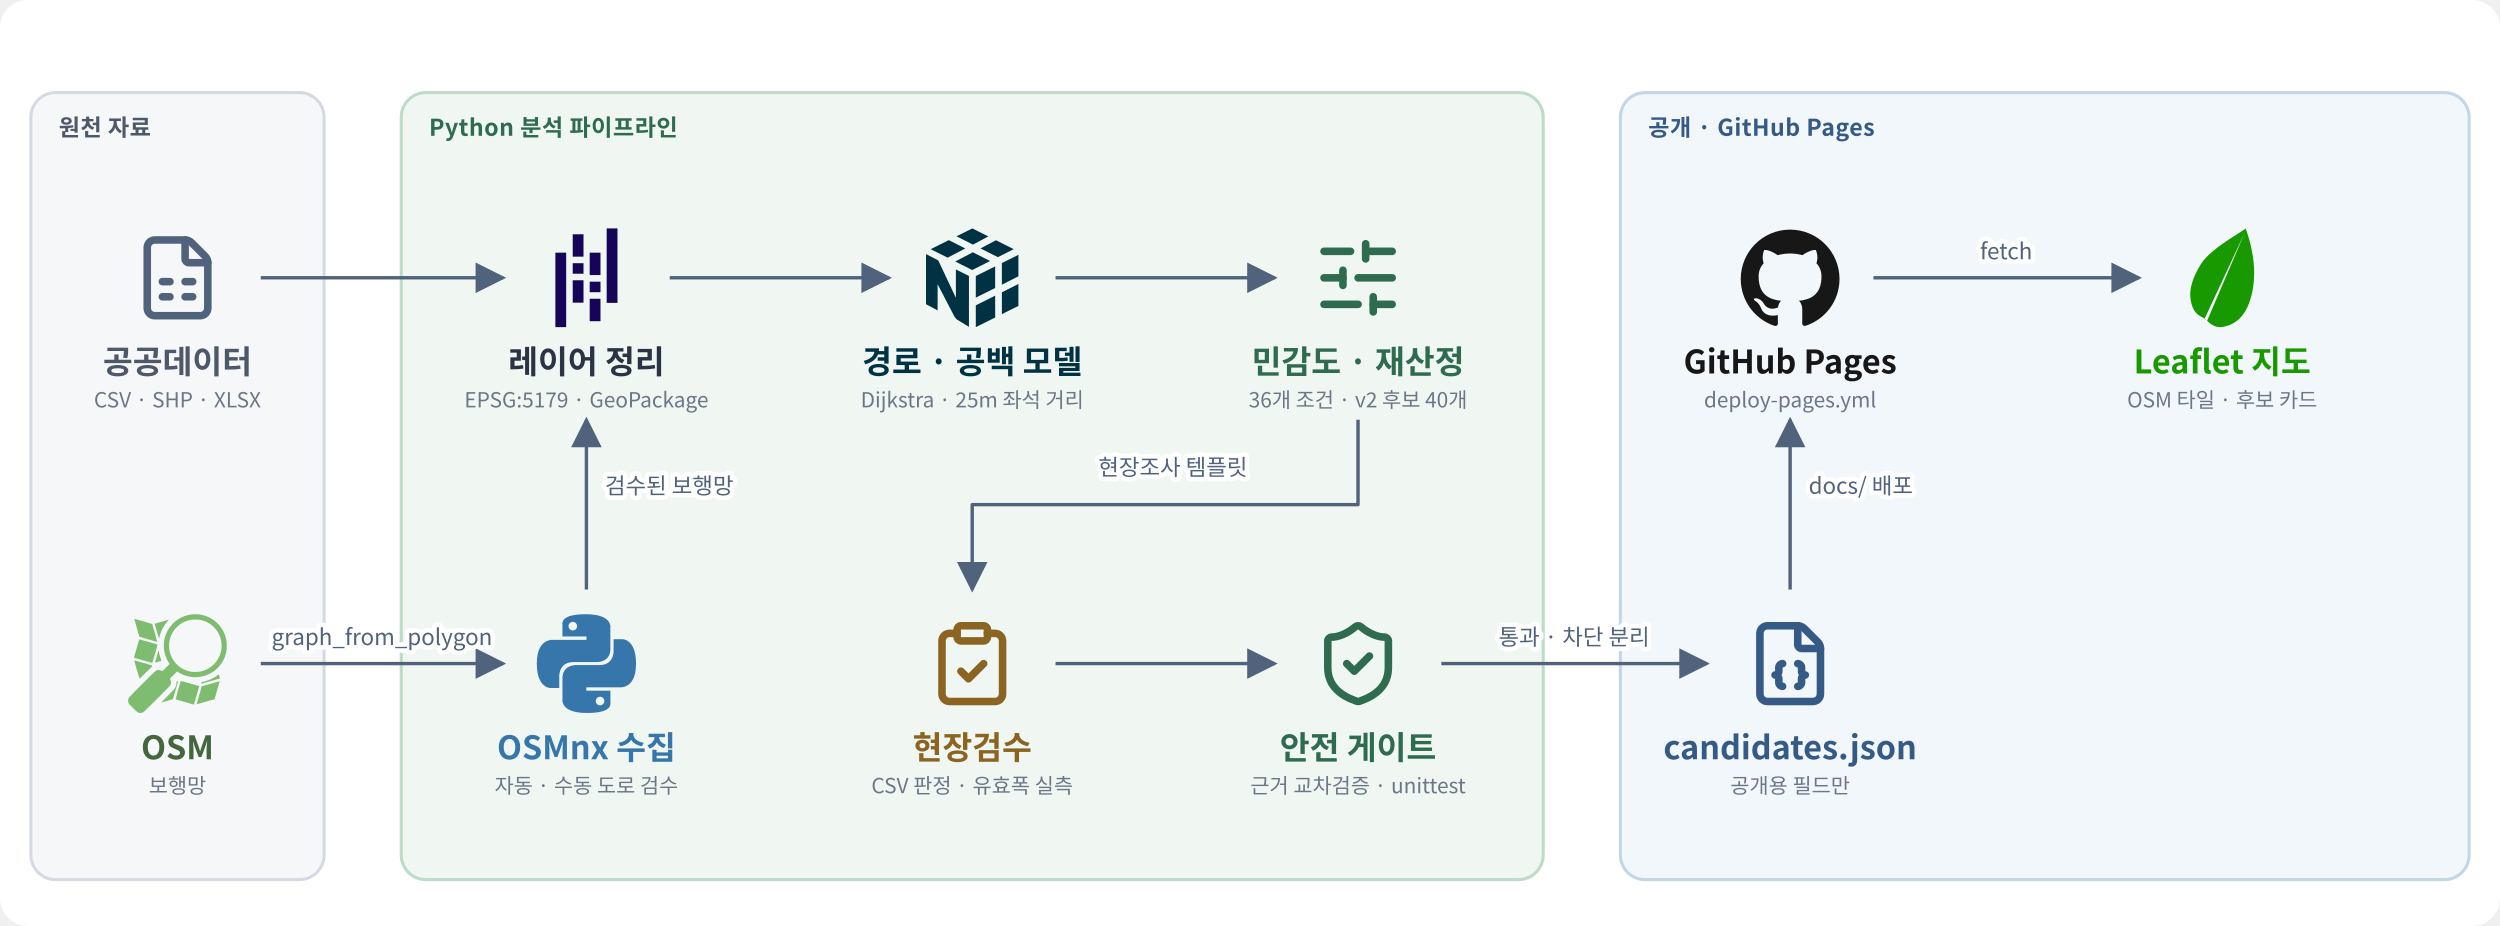
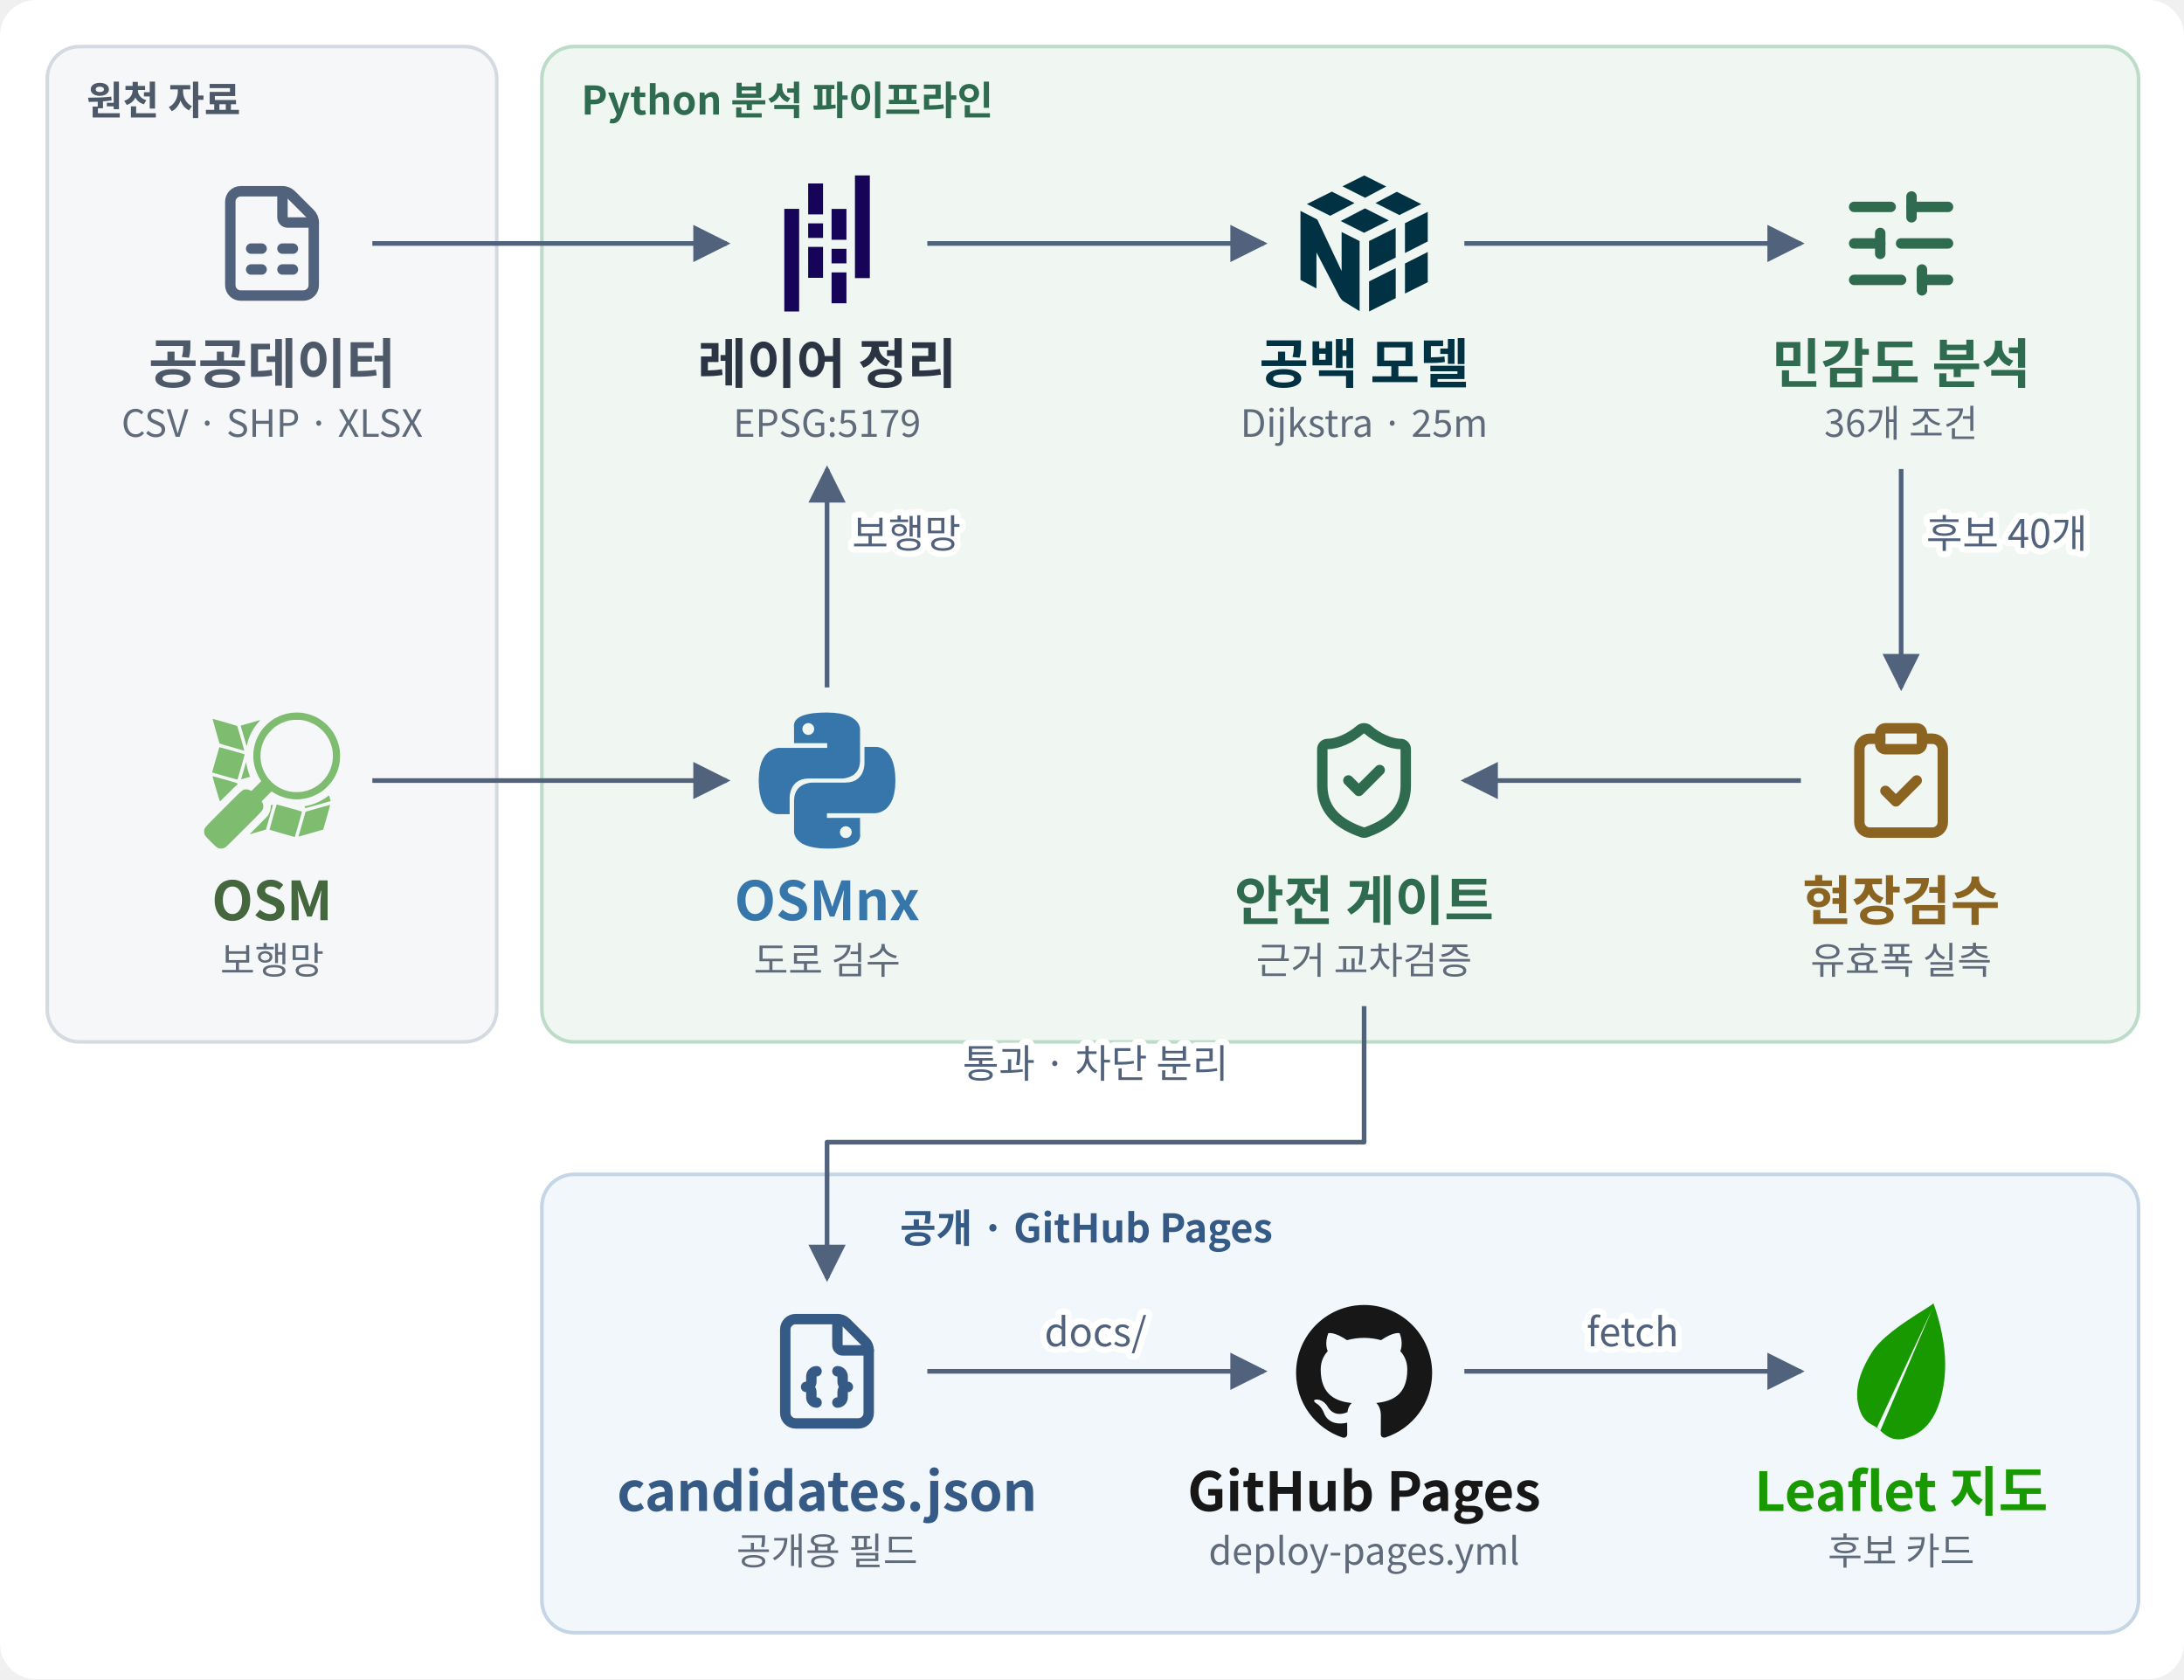
- <svg xmlns="http://www.w3.org/2000/svg" viewBox="0 0 1620 600" width="1620" height="600" font-family="Pretendard, 'Apple SD Gothic Neo', 'Noto Sans KR', 'Noto Sans CJK KR', 'Malgun Gothic', sans-serif">
+ <svg xmlns="http://www.w3.org/2000/svg" viewBox="-42 -6 1220 938" width="1220" height="938" font-family="Pretendard, 'Apple SD Gothic Neo', 'Noto Sans KR', 'Noto Sans CJK KR', 'Malgun Gothic', sans-serif">
  <defs>
-     <marker id="ah" viewBox="0 0 10 10" refX="9" refY="5" markerWidth="9" markerHeight="9" orient="auto-start-reverse">
+     <marker id="ah" viewBox="0 0 10 10" refX="9" refY="5" markerWidth="8" markerHeight="8" orient="auto-start-reverse">
      <path d="M0,0 L10,5 L0,10 z" fill="#51627d" />
    </marker>
  </defs>
-   <rect x="0" y="0" width="1620" height="600" rx="18" fill="#ffffff" />
-   <rect x="20" y="60" width="190" height="510" rx="16" fill="#f6f7f9" stroke="#d5dae2" stroke-width="2" />
-   <text x="38" y="88" font-size="15" font-weight="700" fill="#4d5868" letter-spacing="0.3">원천 자료</text>
-   <rect x="260" y="60" width="740" height="510" rx="16" fill="#f0f7f3" stroke="#bcdcc9" stroke-width="2" />
-   <text x="278" y="88" font-size="15" font-weight="700" fill="#2f6b4f" letter-spacing="0.3">Python 분석 파이프라인</text>
-   <rect x="1050" y="60" width="550" height="510" rx="16" fill="#f2f7fb" stroke="#c4d5e6" stroke-width="2" />
-   <text x="1068" y="88" font-size="15" font-weight="700" fill="#355a85" letter-spacing="0.3">공개 · GitHub Pages</text>
-   <path d="M169.0,180.0 L326.0,180.0" fill="none" stroke="#51627d" stroke-width="2.2" stroke-linejoin="round" marker-end="url(#ah)" />
-   <path d="M169.0,430.0 L326.0,430.0" fill="none" stroke="#51627d" stroke-width="2.2" stroke-linejoin="round" marker-end="url(#ah)" />
-   <path d="M380.0,382.0 L380.0,272.0" fill="none" stroke="#51627d" stroke-width="2.2" stroke-linejoin="round" marker-end="url(#ah)" />
-   <path d="M434.0,180.0 L576.0,180.0" fill="none" stroke="#51627d" stroke-width="2.2" stroke-linejoin="round" marker-end="url(#ah)" />
-   <path d="M684.0,180.0 L826.0,180.0" fill="none" stroke="#51627d" stroke-width="2.2" stroke-linejoin="round" marker-end="url(#ah)" />
-   <path d="M880.0,272.0 L880.0,327.0 L630.0,327.0 L630.0,382.0" fill="none" stroke="#51627d" stroke-width="2.2" stroke-linejoin="round" marker-end="url(#ah)" />
-   <path d="M684.0,430.0 L826.0,430.0" fill="none" stroke="#51627d" stroke-width="2.2" stroke-linejoin="round" marker-end="url(#ah)" />
-   <path d="M934.0,430.0 L1106.0,430.0" fill="none" stroke="#51627d" stroke-width="2.2" stroke-linejoin="round" marker-end="url(#ah)" />
-   <path d="M1160.0,382.0 L1160.0,272.0" fill="none" stroke="#51627d" stroke-width="2.2" stroke-linejoin="round" marker-end="url(#ah)" />
-   <path d="M1214.0,180.0 L1386.0,180.0" fill="none" stroke="#51627d" stroke-width="2.2" stroke-linejoin="round" marker-end="url(#ah)" />
-   <svg x="85.6" y="150.6" width="58.88" height="58.88" viewBox="0 0 24 24" fill="none" stroke="#51627d" stroke-width="2" stroke-linecap="round" stroke-linejoin="round">
+   <rect x="-42" y="-6" width="1220" height="938" rx="20" fill="#ffffff" />
+   <rect x="-15.6" y="20.0" width="251.1" height="556.0" rx="18" fill="#f6f7f9" stroke="#d5dae2" stroke-width="2" />
+   <text x="6.4" y="58.0" font-size="22" font-weight="700" fill="#4d5868">원천 자료</text>
+   <rect x="260.7" y="20.0" width="891.9" height="556.0" rx="18" fill="#f0f7f3" stroke="#bcdcc9" stroke-width="2" />
+   <text x="282.7" y="58.0" font-size="22" font-weight="700" fill="#2f6b4f">Python 분석 파이프라인</text>
+   <rect x="260.7" y="650.0" width="891.9" height="256.0" rx="18" fill="#f2f7fb" stroke="#c4d5e6" stroke-width="2" />
+   <text x="460.7" y="688.0" font-size="22" font-weight="700" fill="#355a85">공개 · GitHub Pages</text>
+   <path d="M166.0,130.0 L364.0,130.0" fill="none" stroke="#51627d" stroke-width="2.6" stroke-linejoin="round" marker-end="url(#ah)" />
+   <path d="M166.0,430.0 L364.0,430.0" fill="none" stroke="#51627d" stroke-width="2.6" stroke-linejoin="round" marker-end="url(#ah)" />
+   <path d="M420.0,378.0 L420.0,256.0" fill="none" stroke="#51627d" stroke-width="2.6" stroke-linejoin="round" marker-end="url(#ah)" />
+   <path d="M476.0,130.0 L664.0,130.0" fill="none" stroke="#51627d" stroke-width="2.6" stroke-linejoin="round" marker-end="url(#ah)" />
+   <path d="M776.0,130.0 L964.0,130.0" fill="none" stroke="#51627d" stroke-width="2.6" stroke-linejoin="round" marker-end="url(#ah)" />
+   <path d="M1020.0,256.0 L1020.0,378.0" fill="none" stroke="#51627d" stroke-width="2.6" stroke-linejoin="round" marker-end="url(#ah)" />
+   <path d="M964.0,430.0 L776.0,430.0" fill="none" stroke="#51627d" stroke-width="2.6" stroke-linejoin="round" marker-end="url(#ah)" />
+   <path d="M720.0,556.0 L720.0,632.0 L420.0,632.0 L420.0,708.0" fill="none" stroke="#51627d" stroke-width="2.6" stroke-linejoin="round" marker-end="url(#ah)" />
+   <path d="M476.0,760.0 L664.0,760.0" fill="none" stroke="#51627d" stroke-width="2.6" stroke-linejoin="round" marker-end="url(#ah)" />
+   <path d="M776.0,760.0 L964.0,760.0" fill="none" stroke="#51627d" stroke-width="2.6" stroke-linejoin="round" marker-end="url(#ah)" />
+   <svg x="75.0" y="95.0" width="69.92" height="69.92" viewBox="0 0 24 24" fill="none" stroke="#51627d" stroke-width="2" stroke-linecap="round" stroke-linejoin="round">
    <path d="M6 22a2 2 0 0 1-2-2V4a2 2 0 0 1 2-2h8a2.4 2.4 0 0 1 1.704.706l3.588 3.588A2.4 2.4 0 0 1 20 8v12a2 2 0 0 1-2 2z" />
    <path d="M14 2v5a1 1 0 0 0 1 1h5" />
    <path d="M8 13h2" />
    <path d="M14 13h2" />
    <path d="M8 17h2" />
    <path d="M14 17h2" />
  </svg>
-   <text x="115" y="242.0" text-anchor="middle" font-size="21" font-weight="700" fill="#4d5868">공공데이터</text>
-   <text x="115" y="264.0" text-anchor="middle" font-size="13.5" fill="#6b7686">CSV · SHP · XLSX</text>
-   <g transform="translate(83.0,398.0) scale(2.6667)">
+   <text x="110" y="208.0" text-anchor="middle" font-size="30" font-weight="700" fill="#4d5868">공공데이터</text>
+   <text x="110" y="238.0" text-anchor="middle" font-size="21" fill="#5f6b7a">CSV · SHP · XLSX</text>
+   <g transform="translate(72.0,392.0) scale(3.1667)">
    <path d="M2.672 23.969c-.352-.089-.534-.234-1.471-1.168C.085 21.688.014 21.579.018 20.999c0-.645-.196-.414 3.368-3.986 3.6-3.608 3.415-3.451 4.064-3.449.302 0 .378.016.62.14l.277.14 1.744-1.744-.218-.343c-.425-.662-.825-1.629-1.006-2.429a7.657 7.657 0 0 1 1.479-6.44c2.49-3.12 6.959-3.812 10.26-1.588 1.812 1.218 2.99 3.099 3.328 5.314.07.467.07 1.579 0 2.074a7.554 7.554 0 0 1-2.205 4.402 6.712 6.712 0 0 1-1.943 1.401c-.959.483-1.775.71-2.881.803-1.573.131-3.32-.305-4.656-1.163l-.343-.218-1.744 1.744.14.28c.125.241.14.316.14.617.003.651.156.467-3.426 4.049-2.761 2.756-3.186 3.164-3.398 3.261-.271.125-.69.171-.945.106zM17.485 13.95a6.425 6.425 0 0 0 4.603-3.51c1.391-2.899.455-6.306-2.227-8.108-.638-.43-1.529-.794-2.367-.962-.581-.117-1.809-.104-2.414.025a6.593 6.593 0 0 0-2.452 1.064c-.444.315-1.177 1.048-1.487 1.487a6.384 6.384 0 0 0 .38 7.907 6.406 6.406 0 0 0 3.901 2.136c.509.078 1.542.058 2.065-.037zm-3.738 7.376a80.97 80.97 0 0 1-2.196-.651c-.025-.028 1.207-4.396 1.257-4.449.023-.026 4.242 1.152 4.414 1.236.062.026-.003.288-.525 2.102a398.513 398.513 0 0 0-.635 2.236c-.025.087-.069.156-.097.156-.028-.003-1.028-.287-2.219-.631zm2.912.524c0-.053 1.227-4.333 1.246-4.347.047-.034 4.324-1.23 4.341-1.211.019.019-1.199 4.337-1.23 4.36-.02.019-4.126 1.191-4.259 1.218-.054.011-.098 0-.098-.019zm-7.105-1.911c.846-.852 1.599-1.627 1.674-1.728.171-.218.405-.732.472-1.015.026-.118.053-.352.058-.522l.011-.307.182-.051c.103-.028.193-.044.202-.034.023.025-1.207 4.321-1.246 4.36-.02.016-.677.213-1.464.436l-1.425.405 1.537-1.542zm8.289-3.06a1.371 1.371 0 0 1-.059-.187l-.044-.156.156-.028c1.339-.227 2.776-.856 3.908-1.713.16-.125.252-.171.265-.134.054.165.272.95.265.959-.034.034-4.48 1.282-4.492 1.261zm-15.083-1.3c-.05-.039-1.179-3.866-1.264-4.29-.016-.084.146-.044 2.174.536 2.121.604 2.192.629 2.222.74.028.098.011.129-.125.223-.084.059-.769.724-1.523 1.479a63.877 63.877 0 0 1-1.39 1.367c-.016 0-.056-.025-.093-.054zm.821-4.378c-1.188-.343-2.164-.623-2.167-.626-.016-.012 1.261-4.433 1.285-4.46.022-.022 4.422 1.211 4.469 1.252.009.009-.269 1.017-.618 2.239-.576 2.02-.643 2.224-.723 2.22-.05-.003-1.059-.285-2.247-.626zm2.959.538c.012-.031.212-.723.444-1.534l.42-1.476.056.321c.093.556.265 1.188.464 1.741.106.296.187.539.181.545-.008.006-.332.101-.719.212-.389.109-.741.21-.786.224-.058.016-.075.006-.059-.034zM4.905 6.112c-1.187-.339-2.167-.635-2.18-.654-.04-.062-1.246-4.321-1.23-4.338.026-.025 4.31 1.204 4.351 1.246.047.051 1.28 4.379 1.246 4.376L4.91 6.113zm2.148-1.713l-.519-1.806-.078-.28 1.693-.483c.934-.265 1.724-.495 1.76-.508.034-.016-.083.14-.26.336A8.729 8.729 0 0 0 7.69 5.23a4.348 4.348 0 0 0-.132.561c0 .293-.115-.025-.505-1.39z" fill="#7EBC6F" />
  </g>
-   <text x="115" y="492.0" text-anchor="middle" font-size="21" font-weight="700" fill="#45673d">OSM</text>
-   <text x="115" y="514.0" text-anchor="middle" font-size="13.5" fill="#6b7686">보행망</text>
-   <g transform="translate(348.0,148.0) scale(2.6667)">
+   <text x="110" y="508.0" text-anchor="middle" font-size="30" font-weight="700" fill="#45673d">OSM</text>
+   <text x="110" y="538.0" text-anchor="middle" font-size="21" fill="#5f6b7a">보행망</text>
+   <g transform="translate(382.0,92.0) scale(3.1667)">
    <path d="M16.922 0h2.623v18.104h-2.623zm-4.126 12.94h2.623v2.57h-2.623zm0-7.037h2.623v5.446h-2.623zm0 11.197h2.623v5.446h-2.623zM4.456 5.896h2.622V24H4.455zm4.213 2.559h2.623v2.57H8.67zm0 4.151h2.623v5.447H8.67zm0-11.187h2.623v5.446H8.67Z" fill="#150458" />
  </g>
-   <text x="380" y="242.0" text-anchor="middle" font-size="21" font-weight="700" fill="#2b3443">레이어 정리</text>
-   <text x="380" y="264.0" text-anchor="middle" font-size="13.5" fill="#6b7686">EPSG:5179 · GeoPackage</text>
-   <g transform="translate(598.0,148.0) scale(2.6667)">
+   <text x="420" y="208.0" text-anchor="middle" font-size="30" font-weight="700" fill="#2b3443">레이어 정리</text>
+   <text x="420" y="238.0" text-anchor="middle" font-size="21" fill="#5f6b7a">EPSG:5179</text>
+   <g transform="translate(682.0,92.0) scale(3.1667)">
    <path d="M10.315 4.876L6.305 2.852l-4.401 2.196 4.119 2.068zm1.838.928l4.205 2.122-4.362 2.191-4.125-2.072zm5.615-2.921l4.319 2.166-3.863 1.94-4.213-2.125zm-1.859-.933L12.021 0 8.174 1.919l4.007 2.021zm-3.04 16.744V24l4.711-2.351-.005-5.309zm4.704-4.206l-.005-5.253-4.699 2.336v5.255zm5.655-.985v5.327l-4.018 2.005-.003-5.303zm0-1.863V6.421l-4.025 2.001.003 5.263zM11.206 11.571L8.033 9.976v6.895s-3.88-8.256-4.24-8.998c-.046-.096-.237-.201-.286-.226C2.812 7.281.773 6.248.773 6.248V18.43l2.82 1.508v-6.367s3.839 7.378 3.878 7.458c.039.081.424.858.836 1.131.548.363 2.899 1.777 2.899 1.777z" fill="#013243" />
  </g>
-   <text x="630" y="242.0" text-anchor="middle" font-size="21" font-weight="700" fill="#013243">경로 · 공백 모델</text>
-   <text x="630" y="264.0" text-anchor="middle" font-size="13.5" fill="#6b7686">Dijkstra · 25m 좌석 거리</text>
-   <svg x="850.6" y="150.6" width="58.88" height="58.88" viewBox="0 0 24 24" fill="none" stroke="#2f6b4f" stroke-width="2" stroke-linecap="round" stroke-linejoin="round">
+   <text x="720" y="208.0" text-anchor="middle" font-size="30" font-weight="700" fill="#013243">공백 모델</text>
+   <text x="720" y="238.0" text-anchor="middle" font-size="21" fill="#5f6b7a">Dijkstra · 25m</text>
+   <svg x="985.0" y="95.0" width="69.92" height="69.92" viewBox="0 0 24 24" fill="none" stroke="#2f6b4f" stroke-width="2" stroke-linecap="round" stroke-linejoin="round">
    <path d="M10 5H3" />
    <path d="M12 19H3" />
    <path d="M14 3v4" />
    <path d="M16 17v4" />
    <path d="M21 12h-9" />
    <path d="M21 19h-5" />
    <path d="M21 5h-7" />
    <path d="M8 10v4" />
    <path d="M8 12H3" />
  </svg>
-   <text x="880" y="242.0" text-anchor="middle" font-size="21" font-weight="700" fill="#2f6b4f">민감도 · 재산정</text>
-   <text x="880" y="264.0" text-anchor="middle" font-size="13.5" fill="#6b7686">36개 조건 · v2 후보 40개</text>
-   <g transform="translate(348.0,398.0) scale(2.6667)">
+   <text x="1020" y="208.0" text-anchor="middle" font-size="30" font-weight="700" fill="#2f6b4f">민감도 분석</text>
+   <text x="1020" y="238.0" text-anchor="middle" font-size="21" fill="#5f6b7a">36개 조건</text>
+   <g transform="translate(382.0,392.0) scale(3.1667)">
    <path d="M14.25.18l.9.2.73.26.59.3.45.32.34.34.25.34.16.33.1.3.04.26.02.2-.01.13V8.5l-.05.63-.13.55-.21.46-.26.38-.3.31-.33.25-.35.19-.35.14-.33.1-.3.07-.26.04-.21.02H8.77l-.69.05-.59.14-.5.22-.41.27-.33.32-.27.35-.2.36-.15.37-.1.35-.07.32-.04.27-.02.21v3.06H3.17l-.21-.03-.28-.07-.32-.12-.35-.18-.36-.26-.36-.36-.35-.46-.32-.59-.28-.73-.21-.88-.14-1.05-.05-1.23.06-1.22.16-1.04.24-.87.32-.71.36-.57.4-.44.42-.33.42-.24.4-.16.36-.1.32-.05.24-.01h.16l.06.01h8.16v-.83H6.18l-.01-2.75-.02-.37.05-.34.11-.31.17-.28.25-.26.31-.23.38-.2.44-.18.51-.15.58-.12.64-.1.71-.06.77-.04.84-.02 1.27.05zm-6.3 1.98l-.23.33-.08.41.08.41.23.34.33.22.41.09.41-.09.33-.22.23-.34.08-.41-.08-.41-.23-.33-.33-.22-.41-.09-.41.09zm13.09 3.95l.28.06.32.12.35.18.36.27.36.35.35.47.32.59.28.73.21.88.14 1.04.05 1.23-.06 1.23-.16 1.04-.24.86-.32.71-.36.57-.4.45-.42.33-.42.24-.4.16-.36.09-.32.05-.24.02-.16-.01h-8.22v.82h5.84l.01 2.76.02.36-.05.34-.11.31-.17.29-.25.25-.31.24-.38.2-.44.17-.51.15-.58.13-.64.09-.71.07-.77.04-.84.01-1.27-.04-1.07-.14-.9-.2-.73-.25-.59-.3-.45-.33-.34-.34-.25-.34-.16-.33-.1-.3-.04-.25-.02-.2.01-.13v-5.34l.05-.64.13-.54.21-.46.26-.38.3-.32.33-.24.35-.2.35-.14.33-.1.3-.06.26-.04.21-.02.13-.01h5.84l.69-.05.59-.14.5-.21.41-.28.33-.32.27-.35.2-.36.15-.36.1-.35.07-.32.04-.28.02-.21V6.07h2.09l.14.01zm-6.47 14.25l-.23.33-.08.41.08.41.23.33.33.23.41.08.41-.08.33-.23.23-.33.08-.41-.08-.41-.23-.33-.33-.23-.41-.08-.41.08z" fill="#3776AB" />
  </g>
-   <text x="380" y="492.0" text-anchor="middle" font-size="21" font-weight="700" fill="#3776AB">OSMnx 수집</text>
-   <text x="380" y="514.0" text-anchor="middle" font-size="13.5" fill="#6b7686">자동 · 수동 도로 검수</text>
-   <svg x="600.6" y="400.6" width="58.88" height="58.88" viewBox="0 0 24 24" fill="none" stroke="#8a6420" stroke-width="2" stroke-linecap="round" stroke-linejoin="round">
+   <text x="420" y="508.0" text-anchor="middle" font-size="30" font-weight="700" fill="#3776AB">OSMnx</text>
+   <text x="420" y="538.0" text-anchor="middle" font-size="21" fill="#5f6b7a">도로 검수</text>
+   <svg x="685.0" y="395.0" width="69.92" height="69.92" viewBox="0 0 24 24" fill="none" stroke="#2f6b4f" stroke-width="2" stroke-linecap="round" stroke-linejoin="round">
+     <path d="M20 13c0 5-3.5 7.5-7.66 8.95a1 1 0 0 1-.67-.01C7.5 20.5 4 18 4 13V6a1 1 0 0 1 1-1c2 0 4.5-1.2 6.24-2.72a1.17 1.17 0 0 1 1.52 0C14.51 3.81 17 5 19 5a1 1 0 0 1 1 1z" />
+     <path d="m9 12 2 2 4-4" />
+   </svg>
+   <text x="720" y="508.0" text-anchor="middle" font-size="30" font-weight="700" fill="#2f6b4f">안전 게이트</text>
+   <text x="720" y="538.0" text-anchor="middle" font-size="21" fill="#5f6b7a">근거 교차검증</text>
+   <svg x="985.0" y="395.0" width="69.92" height="69.92" viewBox="0 0 24 24" fill="none" stroke="#8a6420" stroke-width="2" stroke-linecap="round" stroke-linejoin="round">
    <rect width="8" height="4" x="8" y="2" rx="1" ry="1" />
    <path d="M16 4h2a2 2 0 0 1 2 2v14a2 2 0 0 1-2 2H6a2 2 0 0 1-2-2V6a2 2 0 0 1 2-2h2" />
    <path d="m9 14 2 2 4-4" />
  </svg>
-   <text x="630" y="492.0" text-anchor="middle" font-size="21" font-weight="700" fill="#8a6420">현장검수</text>
-   <text x="630" y="514.0" text-anchor="middle" font-size="13.5" fill="#6b7686">CSV 판정 · 유효폭 실측</text>
-   <svg x="850.6" y="400.6" width="58.88" height="58.88" viewBox="0 0 24 24" fill="none" stroke="#2f6b4f" stroke-width="2" stroke-linecap="round" stroke-linejoin="round">
-     <path d="M20 13c0 5-3.5 7.5-7.66 8.95a1 1 0 0 1-.67-.01C7.5 20.5 4 18 4 13V6a1 1 0 0 1 1-1c2 0 4.5-1.2 6.24-2.72a1.17 1.17 0 0 1 1.52 0C14.51 3.81 17 5 19 5a1 1 0 0 1 1 1z" />
-     <path d="m9 12 2 2 4-4" />
-   </svg>
-   <text x="880" y="492.0" text-anchor="middle" font-size="21" font-weight="700" fill="#2f6b4f">안전 게이트</text>
-   <text x="880" y="514.0" text-anchor="middle" font-size="13.5" fill="#6b7686">근거 교차검증 · unittest</text>
-   <svg x="1130.6" y="400.6" width="58.88" height="58.88" viewBox="0 0 24 24" fill="none" stroke="#355a85" stroke-width="2" stroke-linecap="round" stroke-linejoin="round">
+   <text x="1020" y="508.0" text-anchor="middle" font-size="30" font-weight="700" fill="#8a6420">현장검수</text>
+   <text x="1020" y="538.0" text-anchor="middle" font-size="21" fill="#5f6b7a">유효폭 실측</text>
+   <svg x="385.0" y="725.0" width="69.92" height="69.92" viewBox="0 0 24 24" fill="none" stroke="#355a85" stroke-width="2" stroke-linecap="round" stroke-linejoin="round">
    <path d="M6 22a2 2 0 0 1-2-2V4a2 2 0 0 1 2-2h8a2.4 2.4 0 0 1 1.704.706l3.588 3.588A2.4 2.4 0 0 1 20 8v12a2 2 0 0 1-2 2z" />
    <path d="M14 2v5a1 1 0 0 0 1 1h5" />
    <path d="M10 12a1 1 0 0 0-1 1v1a1 1 0 0 1-1 1 1 1 0 0 1 1 1v1a1 1 0 0 0 1 1" />
    <path d="M14 18a1 1 0 0 0 1-1v-1a1 1 0 0 1 1-1 1 1 0 0 1-1-1v-1a1 1 0 0 0-1-1" />
  </svg>
-   <text x="1160" y="492.0" text-anchor="middle" font-size="21" font-weight="700" fill="#355a85">candidates.json</text>
-   <text x="1160" y="514.0" text-anchor="middle" font-size="13.5" fill="#6b7686">공개용 필드만</text>
-   <g transform="translate(1128.0,148.0) scale(2.6667)">
+   <text x="420" y="838.0" text-anchor="middle" font-size="30" font-weight="700" fill="#355a85">candidates.json</text>
+   <text x="420" y="868.0" text-anchor="middle" font-size="21" fill="#5f6b7a">공개용 필드</text>
+   <g transform="translate(682.0,722.0) scale(3.1667)">
    <path d="M12 .297c-6.63 0-12 5.373-12 12 0 5.303 3.438 9.8 8.205 11.385.6.113.82-.258.82-.577 0-.285-.01-1.04-.015-2.04-3.338.724-4.042-1.61-4.042-1.61C4.422 18.07 3.633 17.7 3.633 17.7c-1.087-.744.084-.729.084-.729 1.205.084 1.838 1.236 1.838 1.236 1.07 1.835 2.809 1.305 3.495.998.108-.776.417-1.305.76-1.605-2.665-.3-5.466-1.332-5.466-5.93 0-1.31.465-2.38 1.235-3.22-.135-.303-.54-1.523.105-3.176 0 0 1.005-.322 3.3 1.23.96-.267 1.98-.399 3-.405 1.02.006 2.04.138 3 .405 2.28-1.552 3.285-1.23 3.285-1.23.645 1.653.24 2.873.12 3.176.765.84 1.23 1.91 1.23 3.22 0 4.61-2.805 5.625-5.475 5.92.42.36.81 1.096.81 2.22 0 1.606-.015 2.896-.015 3.286 0 .315.21.69.825.57C20.565 22.092 24 17.592 24 12.297c0-6.627-5.373-12-12-12" fill="#181717" />
  </g>
-   <text x="1160" y="242.0" text-anchor="middle" font-size="21" font-weight="700" fill="#181717">GitHub Pages</text>
-   <text x="1160" y="264.0" text-anchor="middle" font-size="13.5" fill="#6b7686">deploy-pages.yml</text>
-   <g transform="translate(1408.0,148.0) scale(2.6667)">
+   <text x="720" y="838.0" text-anchor="middle" font-size="30" font-weight="700" fill="#181717">GitHub Pages</text>
+   <text x="720" y="868.0" text-anchor="middle" font-size="21" fill="#5f6b7a">deploy-pages.yml</text>
+   <g transform="translate(982.0,722.0) scale(3.1667)">
    <path d="M17.69 0c-.355.574-8.432 4.74-10.856 8.649-2.424 3.91-3.116 6.988-2.237 9.882.879 2.893 2.559 2.763 3.516 3.717.958.954 2.257 2.113 4.332 1.645 2.717-.613 5.335-2.426 6.638-7.508 1.302-5.082.448-9.533-.103-11.99A35.395 35.395 0 0 0 17.69 0zm-.138.858l-9.22 21.585-.574-.577Z" fill="#199900" />
  </g>
-   <text x="1440" y="242.0" text-anchor="middle" font-size="21" font-weight="700" fill="#199900">Leaflet 지도</text>
-   <text x="1440" y="264.0" text-anchor="middle" font-size="13.5" fill="#6b7686">OSM 타일 · 후보 카드</text>
-   <text x="247.5" y="418.0" text-anchor="middle" font-size="14.5" fill="#ffffff" stroke="#ffffff" stroke-width="6" stroke-linejoin="round">graph_from_polygon</text>
-   <text x="247.5" y="418.0" text-anchor="middle" font-size="14.5" fill="#51627d">graph_from_polygon</text>
-   <text x="392.0" y="320.0" text-anchor="start" font-size="14.5" fill="#ffffff" stroke="#ffffff" stroke-width="6" stroke-linejoin="round">검수된 보행망</text>
-   <text x="392.0" y="320.0" text-anchor="start" font-size="14.5" fill="#51627d">검수된 보행망</text>
-   <text x="760.0" y="308.0" text-anchor="middle" font-size="14.5" fill="#ffffff" stroke="#ffffff" stroke-width="6" stroke-linejoin="round">현장조사 템플릿</text>
-   <text x="760.0" y="308.0" text-anchor="middle" font-size="14.5" fill="#51627d">현장조사 템플릿</text>
-   <text x="1020.0" y="418.0" text-anchor="middle" font-size="14.5" fill="#ffffff" stroke="#ffffff" stroke-width="6" stroke-linejoin="round">통과 · 차단 분리</text>
-   <text x="1020.0" y="418.0" text-anchor="middle" font-size="14.5" fill="#51627d">통과 · 차단 분리</text>
-   <text x="1172.0" y="320.0" text-anchor="start" font-size="14.5" fill="#ffffff" stroke="#ffffff" stroke-width="6" stroke-linejoin="round">docs/ 배포</text>
-   <text x="1172.0" y="320.0" text-anchor="start" font-size="14.5" fill="#51627d">docs/ 배포</text>
-   <text x="1300.0" y="168.0" text-anchor="middle" font-size="14.5" fill="#ffffff" stroke="#ffffff" stroke-width="6" stroke-linejoin="round">fetch</text>
-   <text x="1300.0" y="168.0" text-anchor="middle" font-size="14.5" fill="#51627d">fetch</text>
+   <text x="1020" y="838.0" text-anchor="middle" font-size="30" font-weight="700" fill="#199900">Leaflet 지도</text>
+   <text x="1020" y="868.0" text-anchor="middle" font-size="21" fill="#5f6b7a">후보 카드</text>
+   <text x="434.0" y="300.0" text-anchor="start" font-size="22" fill="#ffffff" stroke="#ffffff" stroke-width="7" stroke-linejoin="round">보행망</text>
+   <text x="434.0" y="300.0" text-anchor="start" font-size="22" fill="#51627d">보행망</text>
+   <text x="1034.0" y="300.0" text-anchor="start" font-size="22" fill="#ffffff" stroke="#ffffff" stroke-width="7" stroke-linejoin="round">후보 40개</text>
+   <text x="1034.0" y="300.0" text-anchor="start" font-size="22" fill="#51627d">후보 40개</text>
+   <text x="570.0" y="596.0" text-anchor="middle" font-size="22" fill="#ffffff" stroke="#ffffff" stroke-width="7" stroke-linejoin="round">통과 · 차단 분리</text>
+   <text x="570.0" y="596.0" text-anchor="middle" font-size="22" fill="#51627d">통과 · 차단 분리</text>
+   <text x="570.0" y="746.0" text-anchor="middle" font-size="22" fill="#ffffff" stroke="#ffffff" stroke-width="7" stroke-linejoin="round">docs/</text>
+   <text x="570.0" y="746.0" text-anchor="middle" font-size="22" fill="#51627d">docs/</text>
+   <text x="870.0" y="746.0" text-anchor="middle" font-size="22" fill="#ffffff" stroke="#ffffff" stroke-width="7" stroke-linejoin="round">fetch</text>
+   <text x="870.0" y="746.0" text-anchor="middle" font-size="22" fill="#51627d">fetch</text>
</svg>
